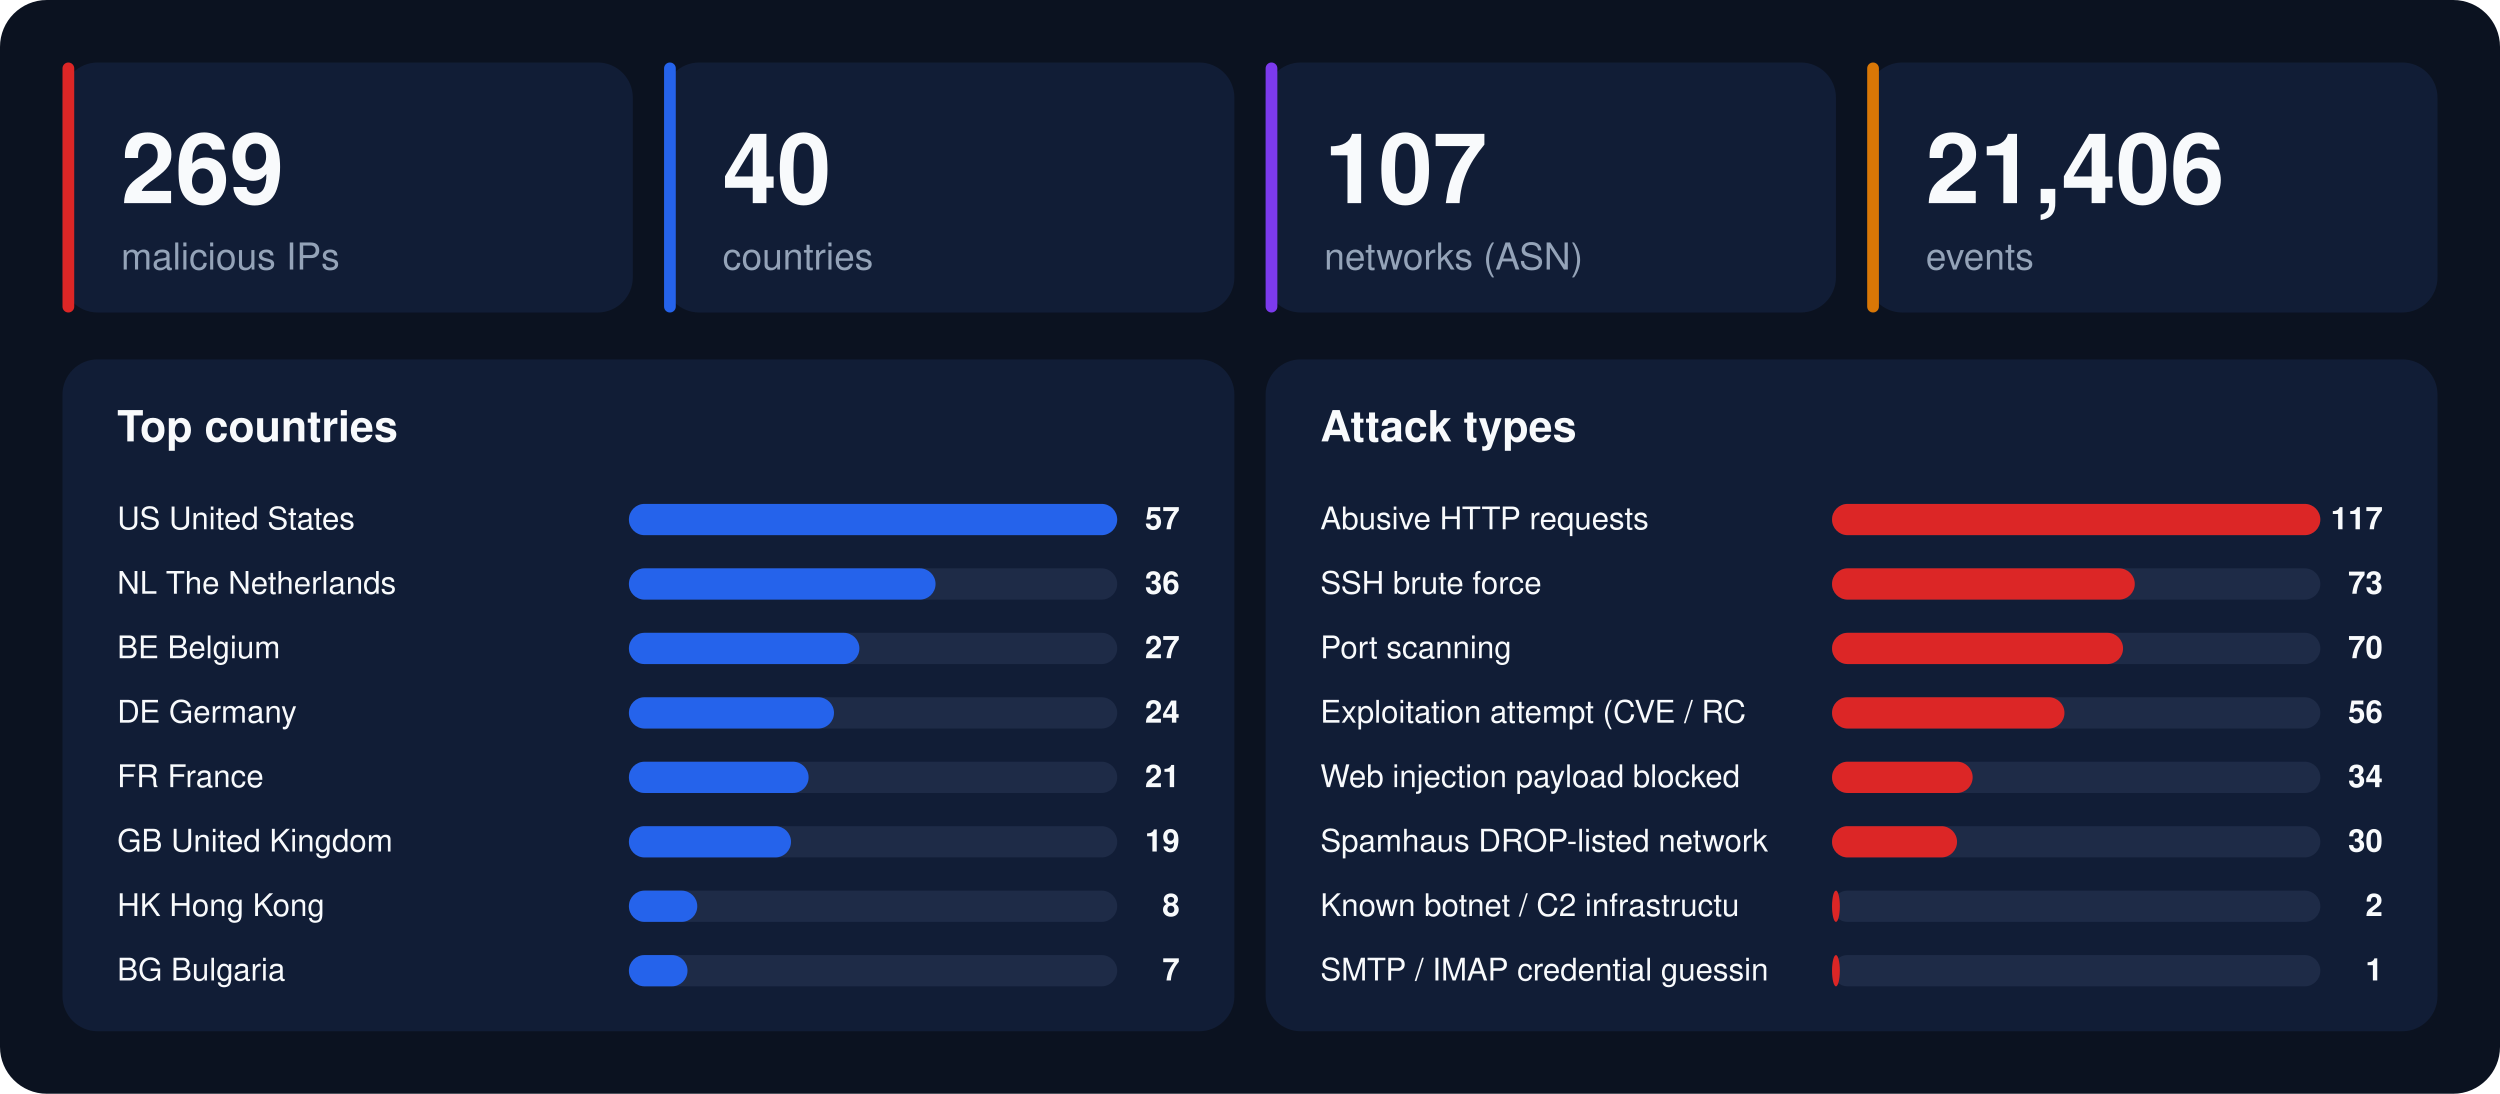
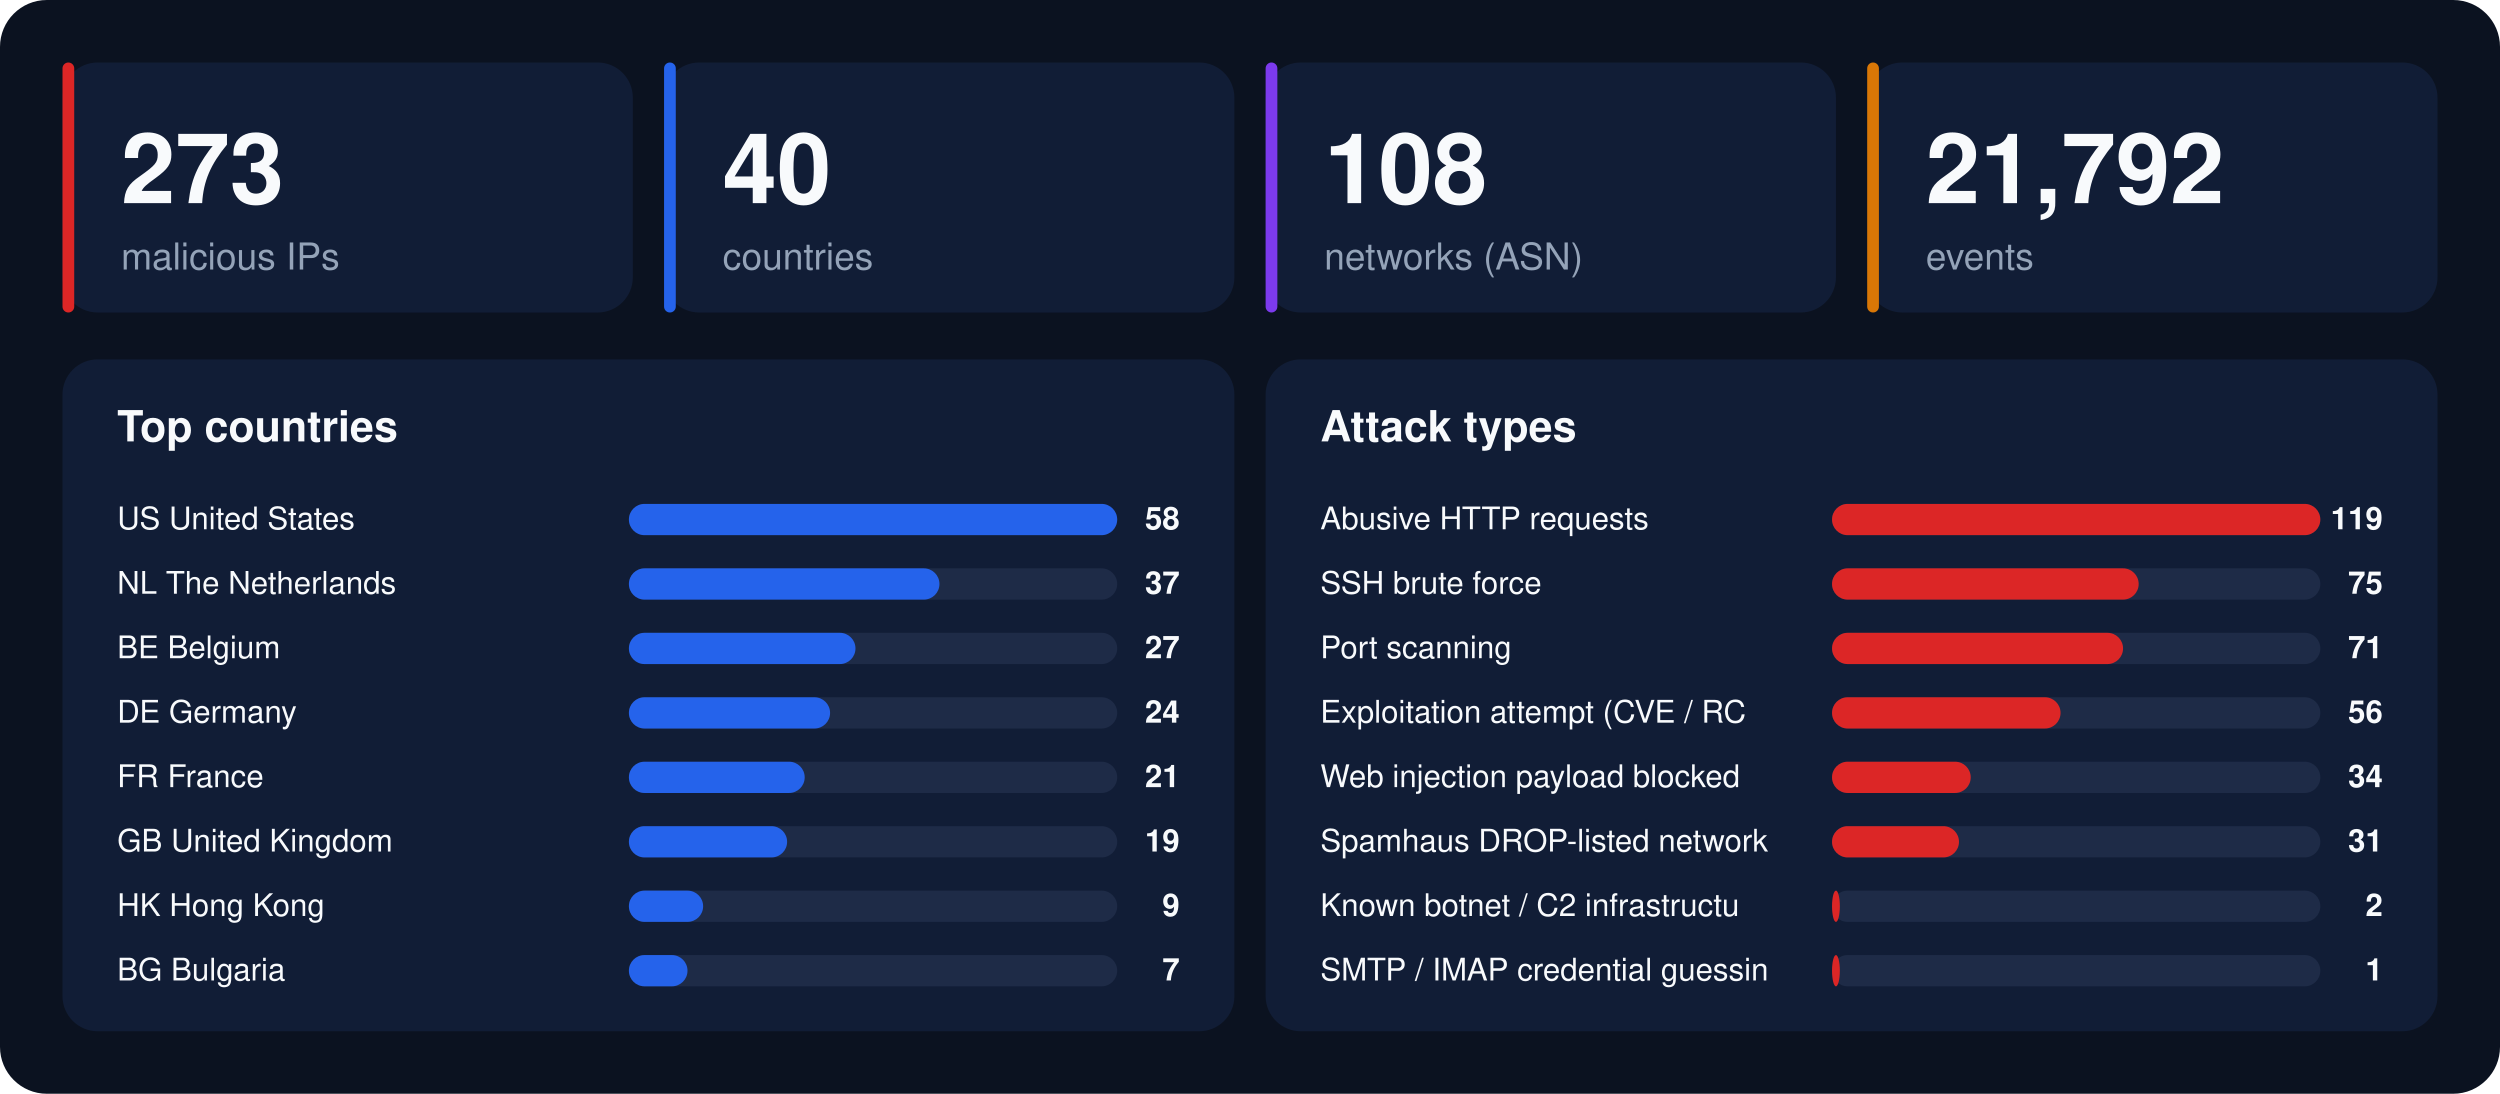
<svg xmlns="http://www.w3.org/2000/svg" width="1280" height="560" viewBox="0 0 1280 560" font-family="-apple-system,BlinkMacSystemFont,'Segoe UI',Helvetica,Arial,sans-serif">
  <rect width="1280" height="560" rx="24" fill="#0b1220" />
  <rect x="32" y="32" width="292" height="128" rx="18" fill="#111d36" />
  <rect x="32" y="32" width="6" height="128" rx="3" fill="#dc2626" />
-   <text x="62" y="104" font-size="50" font-weight="800" fill="#f8fafc">269</text>
+   <text x="62" y="104" font-size="50" font-weight="800" fill="#f8fafc">273</text>
  <text x="62" y="138" font-size="19" fill="#94a3b8">malicious IPs</text>
  <rect x="340" y="32" width="292" height="128" rx="18" fill="#111d36" />
  <rect x="340" y="32" width="6" height="128" rx="3" fill="#2563eb" />
  <text x="370" y="104" font-size="50" font-weight="800" fill="#f8fafc">40</text>
  <text x="370" y="138" font-size="19" fill="#94a3b8">countries</text>
  <rect x="648" y="32" width="292" height="128" rx="18" fill="#111d36" />
  <rect x="648" y="32" width="6" height="128" rx="3" fill="#7c3aed" />
-   <text x="678" y="104" font-size="50" font-weight="800" fill="#f8fafc">107</text>
+   <text x="678" y="104" font-size="50" font-weight="800" fill="#f8fafc">108</text>
  <text x="678" y="138" font-size="19" fill="#94a3b8">networks (ASN)</text>
  <rect x="956" y="32" width="292" height="128" rx="18" fill="#111d36" />
  <rect x="956" y="32" width="6" height="128" rx="3" fill="#d97706" />
-   <text x="986" y="104" font-size="50" font-weight="800" fill="#f8fafc">21,406</text>
+   <text x="986" y="104" font-size="50" font-weight="800" fill="#f8fafc">21,792</text>
  <text x="986" y="138" font-size="19" fill="#94a3b8">events</text>
  <rect x="32" y="184" width="600" height="344" rx="18" fill="#111d36" />
  <text x="60" y="226" font-size="22" font-weight="700" fill="#f8fafc">Top countries</text>
  <text x="60" y="271" font-size="16" fill="#f8fafc">US  United States</text>
  <rect x="322" y="258" width="250" height="16" rx="8" fill="#1e2b47" />
  <rect x="322" y="258" width="250" height="16" rx="8" fill="#2563eb" />
-   <text x="604" y="271" font-size="16" font-weight="700" text-anchor="end" fill="#f8fafc">57</text>
+   <text x="604" y="271" font-size="16" font-weight="700" text-anchor="end" fill="#f8fafc">58</text>
  <text x="60" y="304" font-size="16" fill="#f8fafc">NL  The Netherlands</text>
  <rect x="322" y="291" width="250" height="16" rx="8" fill="#1e2b47" />
-   <rect x="322" y="291" width="157" height="16" rx="8" fill="#2563eb" />
-   <text x="604" y="304" font-size="16" font-weight="700" text-anchor="end" fill="#f8fafc">36</text>
+   <rect x="322" y="291" width="159" height="16" rx="8" fill="#2563eb" />
+   <text x="604" y="304" font-size="16" font-weight="700" text-anchor="end" fill="#f8fafc">37</text>
  <text x="60" y="337" font-size="16" fill="#f8fafc">BE  Belgium</text>
  <rect x="322" y="324" width="250" height="16" rx="8" fill="#1e2b47" />
-   <rect x="322" y="324" width="118" height="16" rx="8" fill="#2563eb" />
+   <rect x="322" y="324" width="116" height="16" rx="8" fill="#2563eb" />
  <text x="604" y="337" font-size="16" font-weight="700" text-anchor="end" fill="#f8fafc">27</text>
  <text x="60" y="370" font-size="16" fill="#f8fafc">DE  Germany</text>
  <rect x="322" y="357" width="250" height="16" rx="8" fill="#1e2b47" />
-   <rect x="322" y="357" width="105" height="16" rx="8" fill="#2563eb" />
+   <rect x="322" y="357" width="103" height="16" rx="8" fill="#2563eb" />
  <text x="604" y="370" font-size="16" font-weight="700" text-anchor="end" fill="#f8fafc">24</text>
  <text x="60" y="403" font-size="16" fill="#f8fafc">FR  France</text>
  <rect x="322" y="390" width="250" height="16" rx="8" fill="#1e2b47" />
-   <rect x="322" y="390" width="92" height="16" rx="8" fill="#2563eb" />
+   <rect x="322" y="390" width="90" height="16" rx="8" fill="#2563eb" />
  <text x="604" y="403" font-size="16" font-weight="700" text-anchor="end" fill="#f8fafc">21</text>
  <text x="60" y="436" font-size="16" fill="#f8fafc">GB  United Kingdom</text>
  <rect x="322" y="423" width="250" height="16" rx="8" fill="#1e2b47" />
-   <rect x="322" y="423" width="83" height="16" rx="8" fill="#2563eb" />
+   <rect x="322" y="423" width="81" height="16" rx="8" fill="#2563eb" />
  <text x="604" y="436" font-size="16" font-weight="700" text-anchor="end" fill="#f8fafc">19</text>
  <text x="60" y="469" font-size="16" fill="#f8fafc">HK  Hong Kong</text>
  <rect x="322" y="456" width="250" height="16" rx="8" fill="#1e2b47" />
-   <rect x="322" y="456" width="35" height="16" rx="8" fill="#2563eb" />
-   <text x="604" y="469" font-size="16" font-weight="700" text-anchor="end" fill="#f8fafc">8</text>
+   <rect x="322" y="456" width="38" height="16" rx="8" fill="#2563eb" />
+   <text x="604" y="469" font-size="16" font-weight="700" text-anchor="end" fill="#f8fafc">9</text>
  <text x="60" y="502" font-size="16" fill="#f8fafc">BG  Bulgaria</text>
  <rect x="322" y="489" width="250" height="16" rx="8" fill="#1e2b47" />
  <rect x="322" y="489" width="30" height="16" rx="8" fill="#2563eb" />
  <text x="604" y="502" font-size="16" font-weight="700" text-anchor="end" fill="#f8fafc">7</text>
  <rect x="648" y="184" width="600" height="344" rx="18" fill="#111d36" />
  <text x="676" y="226" font-size="22" font-weight="700" fill="#f8fafc">Attack types</text>
  <text x="676" y="271" font-size="16" fill="#f8fafc">Abusive HTTP requests</text>
  <rect x="938" y="258" width="250" height="16" rx="8" fill="#1e2b47" />
  <rect x="938" y="258" width="250" height="16" rx="8" fill="#dc2626" />
-   <text x="1220" y="271" font-size="16" font-weight="700" text-anchor="end" fill="#f8fafc">117</text>
+   <text x="1220" y="271" font-size="16" font-weight="700" text-anchor="end" fill="#f8fafc">119</text>
  <text x="676" y="304" font-size="16" fill="#f8fafc">SSH brute force</text>
  <rect x="938" y="291" width="250" height="16" rx="8" fill="#1e2b47" />
-   <rect x="938" y="291" width="155" height="16" rx="8" fill="#dc2626" />
-   <text x="1220" y="304" font-size="16" font-weight="700" text-anchor="end" fill="#f8fafc">73</text>
+   <rect x="938" y="291" width="157" height="16" rx="8" fill="#dc2626" />
+   <text x="1220" y="304" font-size="16" font-weight="700" text-anchor="end" fill="#f8fafc">75</text>
  <text x="676" y="337" font-size="16" fill="#f8fafc">Port scanning</text>
  <rect x="938" y="324" width="250" height="16" rx="8" fill="#1e2b47" />
  <rect x="938" y="324" width="149" height="16" rx="8" fill="#dc2626" />
-   <text x="1220" y="337" font-size="16" font-weight="700" text-anchor="end" fill="#f8fafc">70</text>
+   <text x="1220" y="337" font-size="16" font-weight="700" text-anchor="end" fill="#f8fafc">71</text>
  <text x="676" y="370" font-size="16" fill="#f8fafc">Exploitation attempt (CVE / RC</text>
  <rect x="938" y="357" width="250" height="16" rx="8" fill="#1e2b47" />
-   <rect x="938" y="357" width="119" height="16" rx="8" fill="#dc2626" />
+   <rect x="938" y="357" width="117" height="16" rx="8" fill="#dc2626" />
  <text x="1220" y="370" font-size="16" font-weight="700" text-anchor="end" fill="#f8fafc">56</text>
  <text x="676" y="403" font-size="16" fill="#f8fafc">Web injection payload blocked </text>
  <rect x="938" y="390" width="250" height="16" rx="8" fill="#1e2b47" />
-   <rect x="938" y="390" width="72" height="16" rx="8" fill="#dc2626" />
+   <rect x="938" y="390" width="71" height="16" rx="8" fill="#dc2626" />
  <text x="1220" y="403" font-size="16" font-weight="700" text-anchor="end" fill="#f8fafc">34</text>
  <text x="676" y="436" font-size="16" fill="#f8fafc">Spamhaus DROP-listed network</text>
  <rect x="938" y="423" width="250" height="16" rx="8" fill="#1e2b47" />
-   <rect x="938" y="423" width="64" height="16" rx="8" fill="#dc2626" />
-   <text x="1220" y="436" font-size="16" font-weight="700" text-anchor="end" fill="#f8fafc">30</text>
+   <rect x="938" y="423" width="65" height="16" rx="8" fill="#dc2626" />
+   <text x="1220" y="436" font-size="16" font-weight="700" text-anchor="end" fill="#f8fafc">31</text>
  <text x="676" y="469" font-size="16" fill="#f8fafc">Known botnet / C2 infrastructu</text>
  <rect x="938" y="456" width="250" height="16" rx="8" fill="#1e2b47" />
  <rect x="938" y="456" width="4" height="16" rx="8" fill="#dc2626" />
  <text x="1220" y="469" font-size="16" font-weight="700" text-anchor="end" fill="#f8fafc">2</text>
  <text x="676" y="502" font-size="16" fill="#f8fafc">SMTP / IMAP credential guessin</text>
  <rect x="938" y="489" width="250" height="16" rx="8" fill="#1e2b47" />
  <rect x="938" y="489" width="4" height="16" rx="8" fill="#dc2626" />
  <text x="1220" y="502" font-size="16" font-weight="700" text-anchor="end" fill="#f8fafc">1</text>
</svg>
